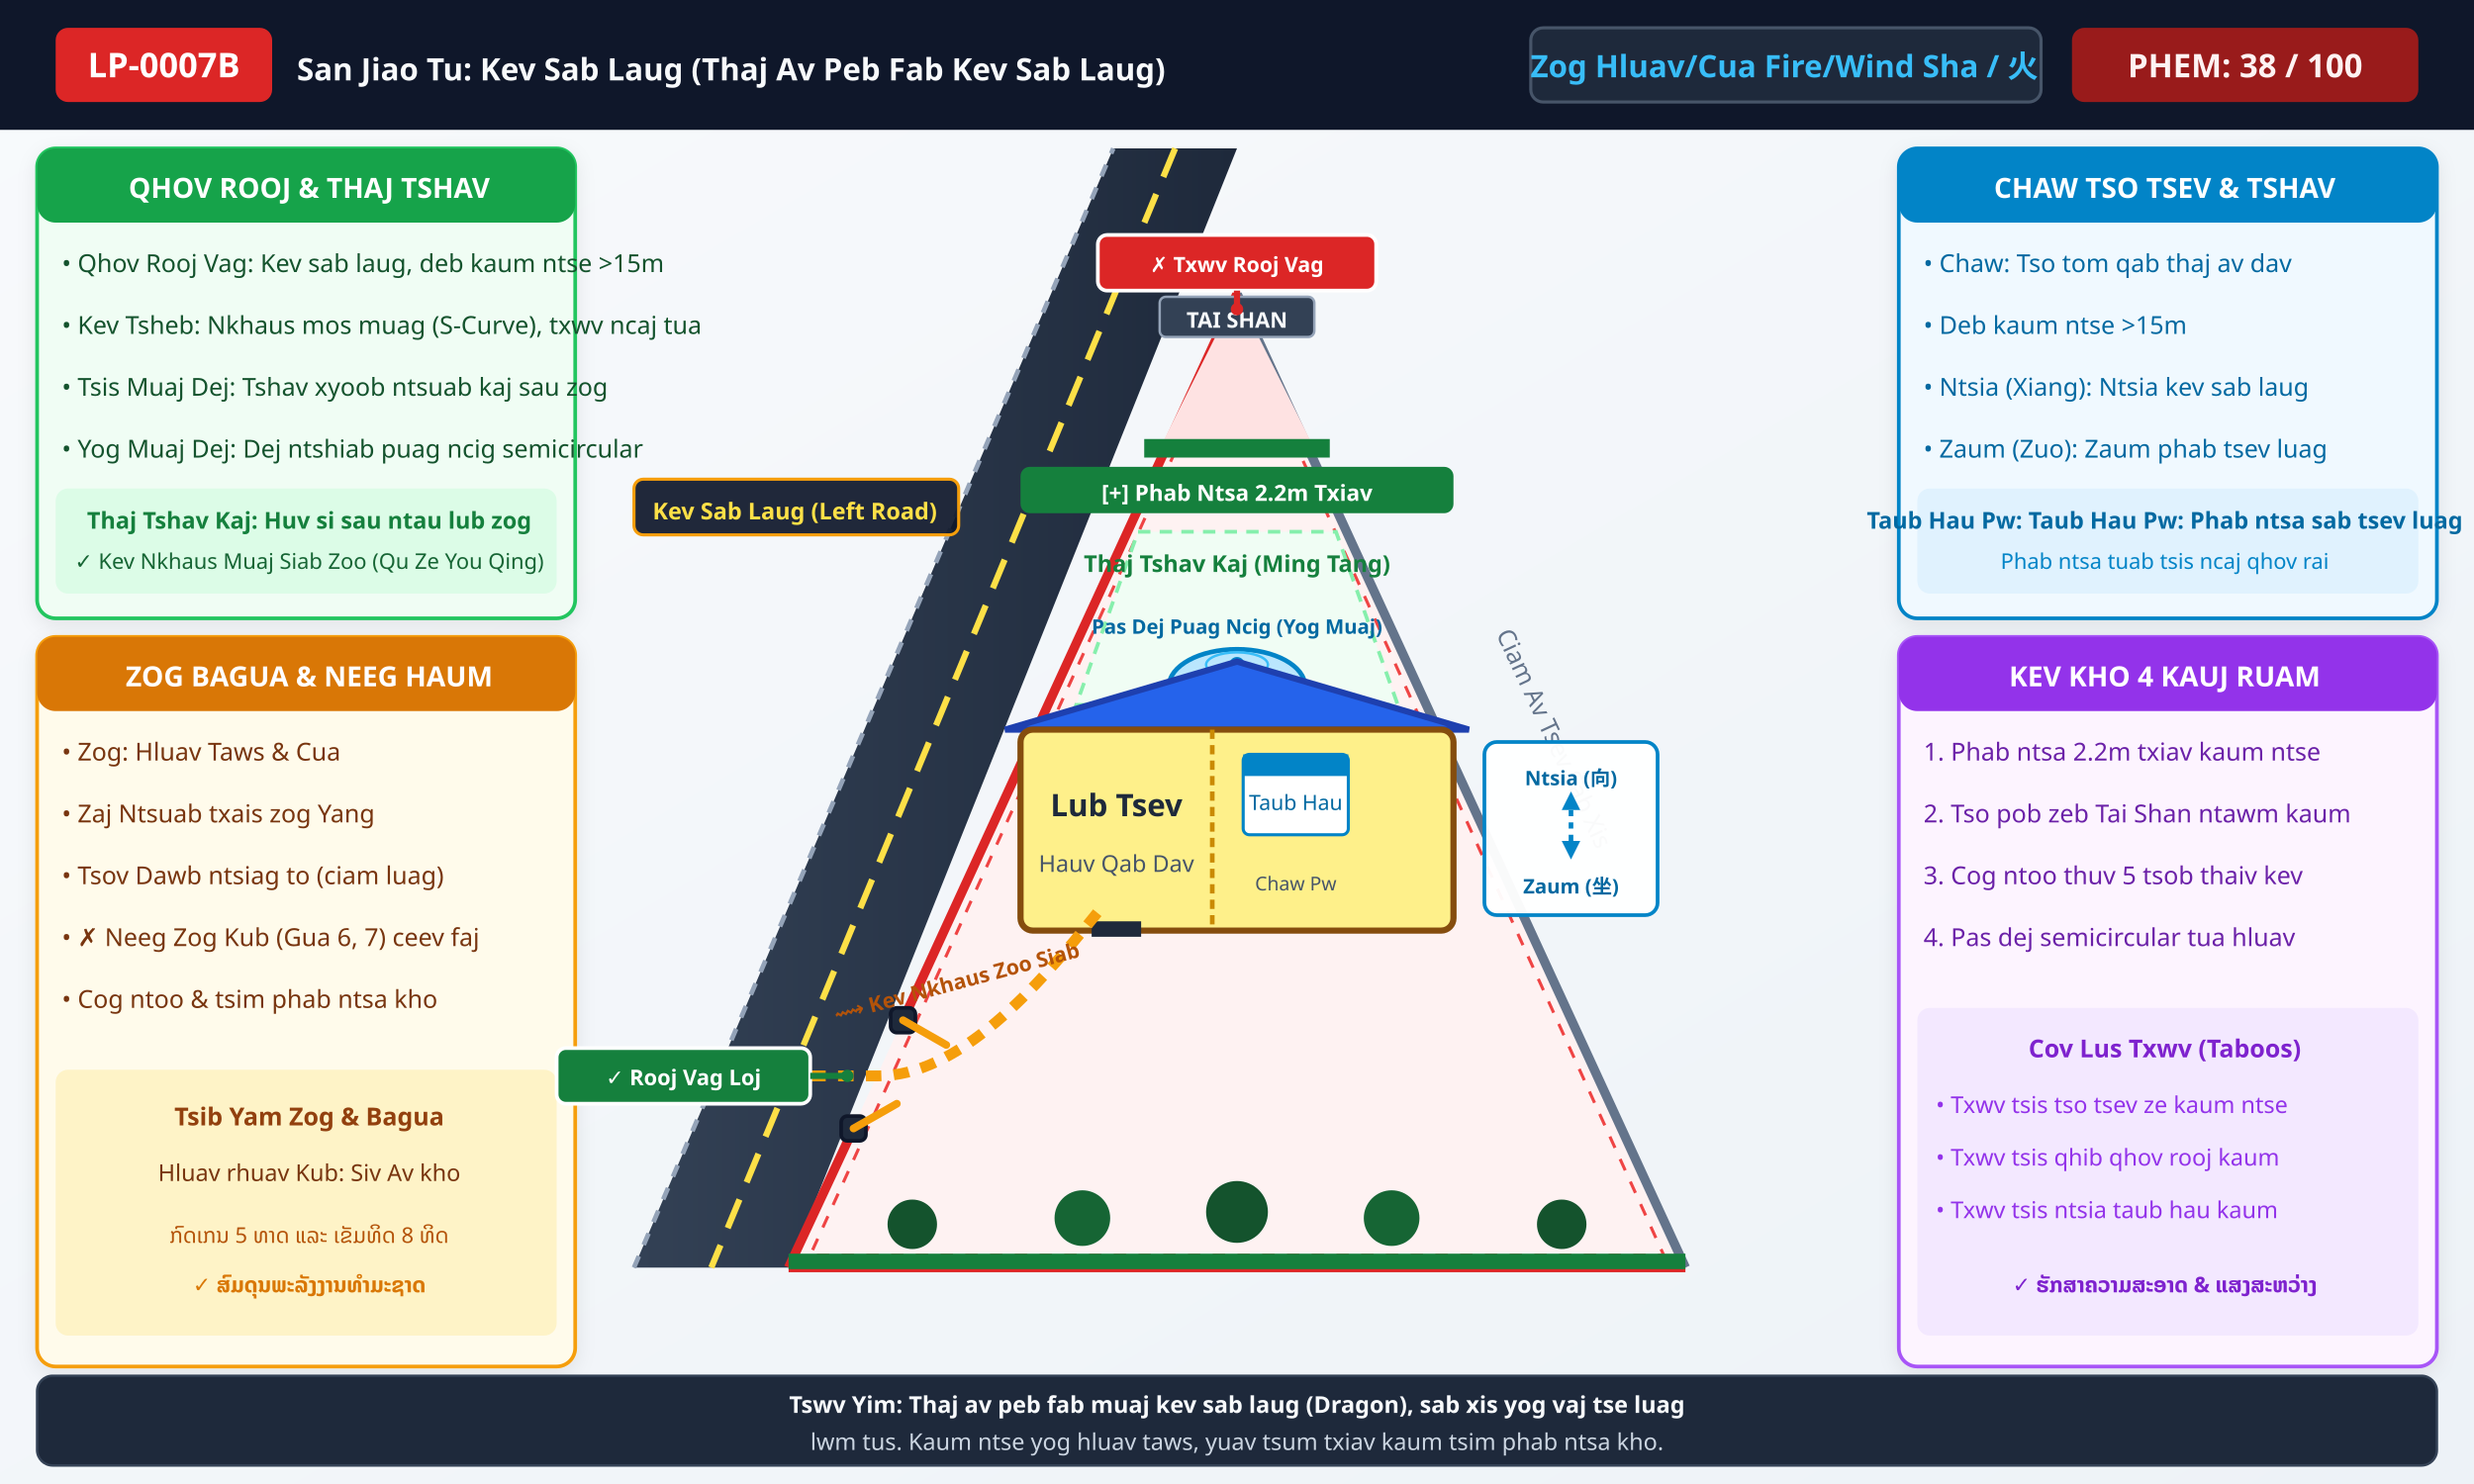
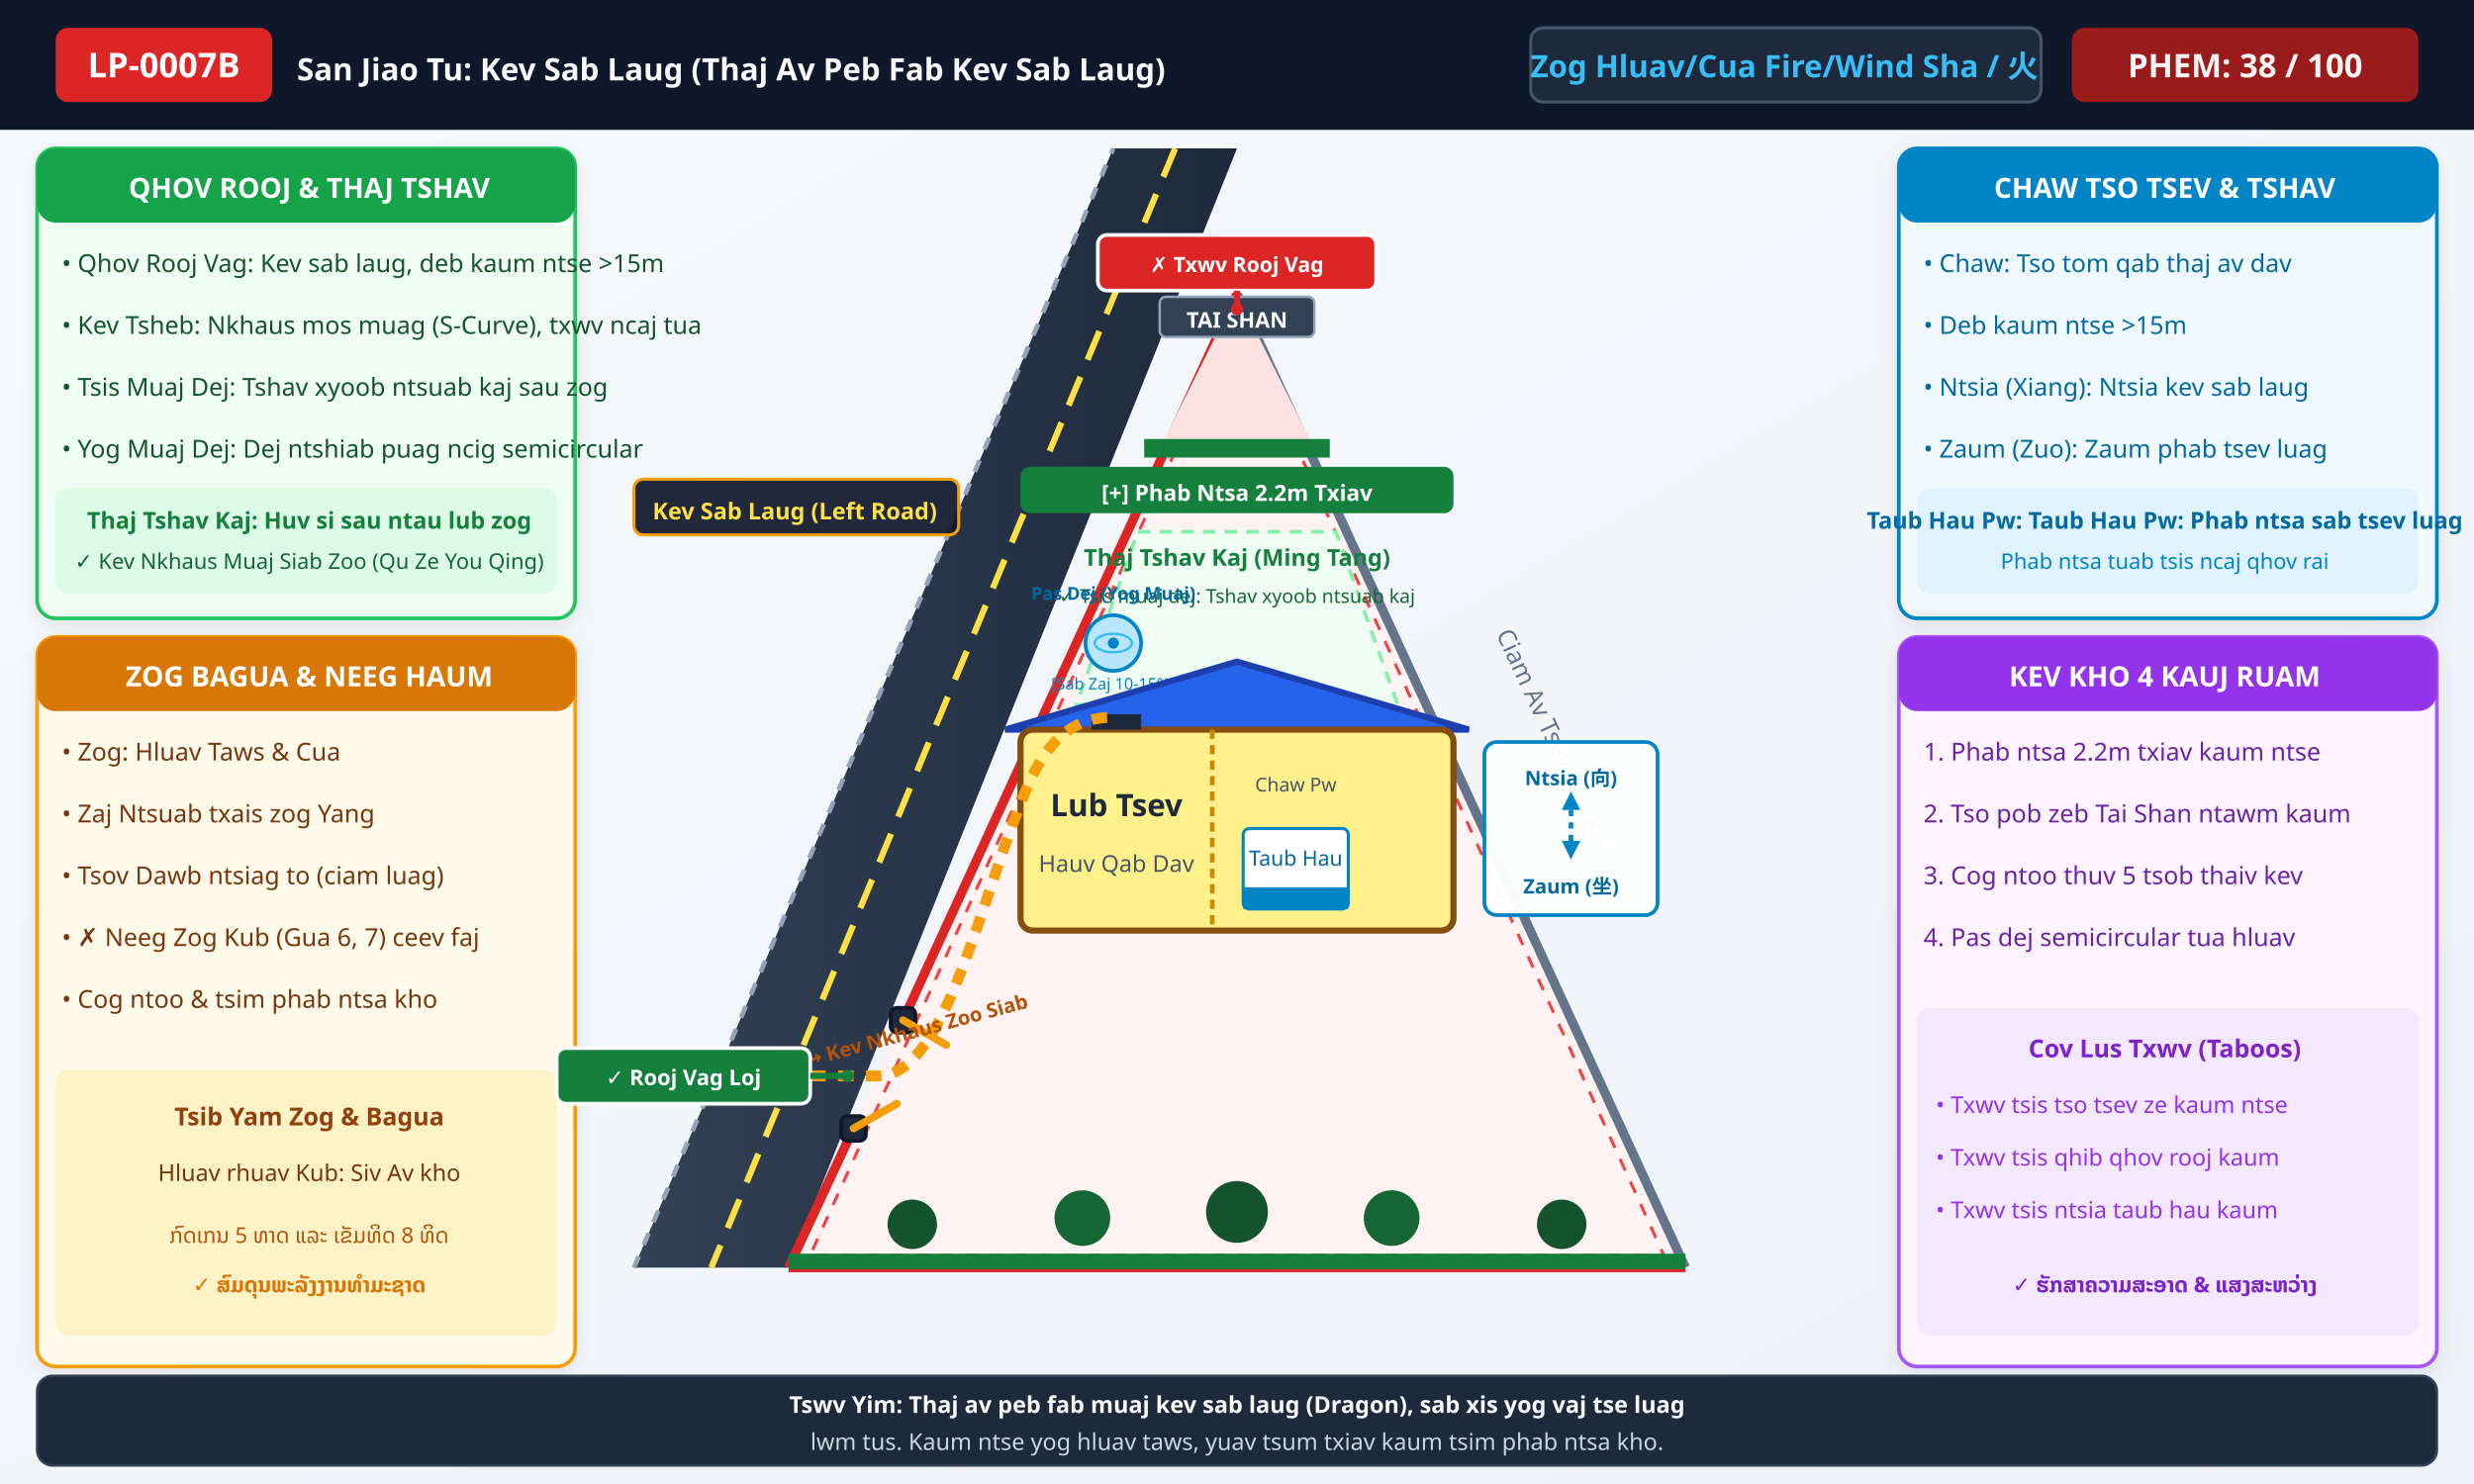
<svg xmlns="http://www.w3.org/2000/svg" viewBox="0 0 800 480" width="800" height="480">
  <defs>
    <linearGradient id="bgGrad" x1="0%" y1="0%" x2="100%" y2="100%">
      <stop offset="0%" stop-color="#F8FAFC" />
      <stop offset="100%" stop-color="#EDF2F7" />
    </linearGradient>
    <linearGradient id="roadGrad" x1="0%" y1="0%" x2="100%" y2="0%">
      <stop offset="0%" stop-color="#334155" />
      <stop offset="100%" stop-color="#1E293B" />
    </linearGradient>
    <filter id="shadow" x="-5%" y="-5%" width="110%" height="110%">
      <feDropShadow dx="0" dy="2" stdDeviation="3" flood-opacity="0.08" />
    </filter>
  </defs>
  <rect width="800" height="480" fill="url(#bgGrad)" />
  <rect x="0" y="0" width="800" height="42" fill="#0F172A" />
  <rect x="18" y="9" width="70" height="24" rx="4" fill="#DC2626" />
  <text x="53" y="25" font-family="'Segoe UI', sans-serif" font-weight="bold" font-size="11" fill="#FFFFFF" text-anchor="middle">LP-0007B</text>
  <text x="96" y="26" font-family="'Noto Sans Lao', 'Segoe UI', sans-serif" font-weight="bold" font-size="10" fill="#F8FAFC">San Jiao Tu: Kev Sab Laug (Thaj Av Peb Fab Kev Sab Laug)</text>
  <rect x="495" y="9" width="165" height="24" rx="4" fill="#1E293B" stroke="#475569" stroke-width="1" />
  <text x="577" y="25" font-family="'Noto Sans Lao', 'Segoe UI', sans-serif" font-weight="bold" font-size="10" fill="#38BDF8" text-anchor="middle">Zog Hluav/Cua Fire/Wind Sha / 火</text>
  <rect x="670" y="9" width="112" height="24" rx="4" fill="#991B1B" />
  <text x="726" y="25" font-family="'Noto Sans Lao', 'Segoe UI', sans-serif" font-weight="bold" font-size="10.5" fill="#FEF2F2" text-anchor="middle">PHEM: 38 / 100</text>
  <rect x="12" y="48" width="174" height="152" rx="6" fill="#F0FDF4" stroke="#22C55E" stroke-width="1.2" filter="url(#shadow)" />
  <rect x="12" y="48" width="174" height="24" rx="6" fill="#16A34A" />
  <text x="100" y="64" font-family="'Noto Sans Lao', 'Segoe UI', sans-serif" font-weight="bold" font-size="9" fill="#FFFFFF" text-anchor="middle">QHOV ROOJ &amp; THAJ TSHAV</text>
  <text x="20" y="88" font-family="'Noto Sans Lao', 'Segoe UI', sans-serif" font-size="8" fill="#14532D">• Qhov Rooj Vag: Kev sab laug, deb kaum ntse &gt;15m</text>
  <text x="20" y="108" font-family="'Noto Sans Lao', 'Segoe UI', sans-serif" font-size="8" fill="#14532D">• Kev Tsheb: Nkhaus mos muag (S-Curve), txwv ncaj tua</text>
  <text x="20" y="128" font-family="'Noto Sans Lao', 'Segoe UI', sans-serif" font-size="8" fill="#14532D">• Tsis Muaj Dej: Tshav xyoob ntsuab kaj sau zog</text>
  <text x="20" y="148" font-family="'Noto Sans Lao', 'Segoe UI', sans-serif" font-size="8" fill="#14532D">• Yog Muaj Dej: Dej ntshiab puag ncig semicircular</text>
  <rect x="18" y="158" width="162" height="34" rx="4" fill="#DCFCE7" />
  <text x="100" y="171" font-family="'Noto Sans Lao', 'Segoe UI', sans-serif" font-weight="bold" font-size="7.5" fill="#15803D" text-anchor="middle">Thaj Tshav Kaj: Huv si sau ntau lub zog</text>
  <text x="100" y="184" font-family="'Noto Sans Lao', 'Segoe UI', sans-serif" font-size="7" fill="#166534" text-anchor="middle">✓ Kev Nkhaus Muaj Siab Zoo (Qu Ze You Qing)</text>
  <rect x="12" y="206" width="174" height="236" rx="6" fill="#FFFBEB" stroke="#F59E0B" stroke-width="1.2" filter="url(#shadow)" />
  <rect x="12" y="206" width="174" height="24" rx="6" fill="#D97706" />
  <text x="100" y="222" font-family="'Noto Sans Lao', 'Segoe UI', sans-serif" font-weight="bold" font-size="9" fill="#FFFFFF" text-anchor="middle">ZOG BAGUA &amp; NEEG HAUM</text>
  <text x="20" y="246" font-family="'Noto Sans Lao', 'Segoe UI', sans-serif" font-size="8" fill="#78350F">• Zog: Hluav Taws &amp; Cua</text>
  <text x="20" y="266" font-family="'Noto Sans Lao', 'Segoe UI', sans-serif" font-size="8" fill="#78350F">• Zaj Ntsuab txais zog Yang</text>
  <text x="20" y="286" font-family="'Noto Sans Lao', 'Segoe UI', sans-serif" font-size="8" fill="#78350F">• Tsov Dawb ntsiag to (ciam luag)</text>
  <text x="20" y="306" font-family="'Noto Sans Lao', 'Segoe UI', sans-serif" font-size="8" fill="#78350F">• ✗ Neeg Zog Kub (Gua 6, 7) ceev faj</text>
  <text x="20" y="326" font-family="'Noto Sans Lao', 'Segoe UI', sans-serif" font-size="8" fill="#78350F">• Cog ntoo &amp; tsim phab ntsa kho</text>
  <rect x="18" y="346" width="162" height="86" rx="4" fill="#FEF3C7" />
  <text x="100" y="364" font-family="'Noto Sans Lao', 'Segoe UI', sans-serif" font-weight="bold" font-size="8" fill="#92400E" text-anchor="middle">Tsib Yam Zog &amp; Bagua</text>
  <text x="100" y="382" font-family="'Noto Sans Lao', 'Segoe UI', sans-serif" font-size="7.5" fill="#78350F" text-anchor="middle">Hluav rhuav Kub: Siv Av kho</text>
  <text x="100" y="402" font-family="'Noto Sans Lao', 'Segoe UI', sans-serif" font-size="7" fill="#B45309" text-anchor="middle">ກົດເກນ 5 ທາດ ແລະ ເຂັມທິດ 8 ທິດ</text>
  <text x="100" y="418" font-family="'Noto Sans Lao', 'Segoe UI', sans-serif" font-weight="bold" font-size="7" fill="#D97706" text-anchor="middle">✓ ສົມດຸນພະລັງງານທຳມະຊາດ</text>
  <rect x="614" y="48" width="174" height="152" rx="6" fill="#F0F9FF" stroke="#0284C7" stroke-width="1.2" filter="url(#shadow)" />
  <rect x="614" y="48" width="174" height="24" rx="6" fill="#0284C7" />
  <text x="700" y="64" font-family="'Noto Sans Lao', 'Segoe UI', sans-serif" font-weight="bold" font-size="9" fill="#FFFFFF" text-anchor="middle">CHAW TSO TSEV &amp; TSHAV</text>
  <text x="622" y="88" font-family="'Noto Sans Lao', 'Segoe UI', sans-serif" font-size="8" fill="#0369A1">• Chaw: Tso tom qab thaj av dav</text>
  <text x="622" y="108" font-family="'Noto Sans Lao', 'Segoe UI', sans-serif" font-size="8" fill="#0369A1">• Deb kaum ntse &gt;15m</text>
  <text x="622" y="128" font-family="'Noto Sans Lao', 'Segoe UI', sans-serif" font-size="8" fill="#0369A1">• Ntsia (Xiang): Ntsia kev sab laug</text>
  <text x="622" y="148" font-family="'Noto Sans Lao', 'Segoe UI', sans-serif" font-size="8" fill="#0369A1">• Zaum (Zuo): Zaum phab tsev luag</text>
  <rect x="620" y="158" width="162" height="34" rx="4" fill="#E0F2FE" />
  <text x="700" y="171" font-family="'Noto Sans Lao', 'Segoe UI', sans-serif" font-weight="bold" font-size="7.5" fill="#0369A1" text-anchor="middle">Taub Hau Pw: Taub Hau Pw: Phab ntsa sab tsev luag</text>
  <text x="700" y="184" font-family="'Noto Sans Lao', 'Segoe UI', sans-serif" font-size="7" fill="#0284C7" text-anchor="middle">Phab ntsa tuab tsis ncaj qhov rai</text>
  <rect x="614" y="206" width="174" height="236" rx="6" fill="#FDF4FF" stroke="#A855F7" stroke-width="1.2" filter="url(#shadow)" />
  <rect x="614" y="206" width="174" height="24" rx="6" fill="#9333EA" />
  <text x="700" y="222" font-family="'Noto Sans Lao', 'Segoe UI', sans-serif" font-weight="bold" font-size="9" fill="#FFFFFF" text-anchor="middle">KEV KHO 4 KAUJ RUAM</text>
  <text x="622" y="246" font-family="'Noto Sans Lao', 'Segoe UI', sans-serif" font-size="8" fill="#6B21A8">1. Phab ntsa 2.2m txiav kaum ntse</text>
  <text x="622" y="266" font-family="'Noto Sans Lao', 'Segoe UI', sans-serif" font-size="8" fill="#6B21A8">2. Tso pob zeb Tai Shan ntawm kaum</text>
  <text x="622" y="286" font-family="'Noto Sans Lao', 'Segoe UI', sans-serif" font-size="8" fill="#6B21A8">3. Cog ntoo thuv 5 tsob thaiv kev</text>
  <text x="622" y="306" font-family="'Noto Sans Lao', 'Segoe UI', sans-serif" font-size="8" fill="#6B21A8">4. Pas dej semicircular tua hluav</text>
  <rect x="620" y="326" width="162" height="106" rx="4" fill="#F3E8FF" />
  <text x="700" y="342" font-family="'Noto Sans Lao', 'Segoe UI', sans-serif" font-weight="bold" font-size="8" fill="#7E22CE" text-anchor="middle">Cov Lus Txwv (Taboos)</text>
  <text x="626" y="360" font-family="'Noto Sans Lao', 'Segoe UI', sans-serif" font-size="7.5" fill="#9333EA">• Txwv tsis tso tsev ze kaum ntse</text>
  <text x="626" y="377" font-family="'Noto Sans Lao', 'Segoe UI', sans-serif" font-size="7.5" fill="#9333EA">• Txwv tsis qhib qhov rooj kaum</text>
  <text x="626" y="394" font-family="'Noto Sans Lao', 'Segoe UI', sans-serif" font-size="7.5" fill="#9333EA">• Txwv tsis ntsia taub hau kaum</text>
  <text x="700" y="418" font-family="'Noto Sans Lao', 'Segoe UI', sans-serif" font-weight="bold" font-size="7" fill="#7E22CE" text-anchor="middle">✓ ຮັກສາຄວາມສະອາດ &amp; ແສງສະຫວ່າງ</text>
  <g>
    <polygon points="360,48 400,48 255,410 205,410" fill="url(#roadGrad)" />
    <line x1="380" y1="48" x2="230" y2="410" stroke="#FDE047" stroke-width="2" stroke-dasharray="10,6" />
    <line x1="205" y1="410" x2="360" y2="48" stroke="#94A3B8" stroke-width="1.5" stroke-dasharray="4,4" />
    <rect x="205" y="155" width="105" height="18" rx="3" fill="#0F172A" fill-opacity="0.92" stroke="#F59E0B" stroke-width="1" />
    <text x="257" y="168" font-family="'Noto Sans Lao', 'Segoe UI', sans-serif" font-weight="bold" font-size="7.5" fill="#FDE047" text-anchor="middle">Kev Sab Laug (Left Road)</text>
    <line x1="400" y1="95" x2="545" y2="410" stroke="#64748B" stroke-width="2.5" stroke-dasharray="8,5" />
    <text x="500" y="240" font-family="'Noto Sans Lao', 'Segoe UI', sans-serif" font-size="8" fill="#64748B" text-anchor="middle" transform="rotate(65 500 240)">Ciam Av Tsev Sab Xis</text>
    <polygon points="400,95 255,410 545,410" fill="#FEF2F2" />
    <polygon points="400,102 262,406 538,406" fill="none" stroke="#EF4444" stroke-width="1" stroke-dasharray="4,4" />
    <line x1="255" y1="410" x2="545" y2="410" stroke="#DC2626" stroke-width="3" />
    <line x1="545" y1="410" x2="400" y2="95" stroke="#64748B" stroke-width="3" />
    <line x1="400" y1="95" x2="292" y2="330" stroke="#DC2626" stroke-width="3" />
    <line x1="276" y1="365" x2="255" y2="410" stroke="#DC2626" stroke-width="3" />
    <rect x="288" y="326" width="8" height="8" rx="2" fill="#1E293B" stroke="#0F172A" stroke-width="1.2" />
    <rect x="272" y="361" width="8" height="8" rx="2" fill="#1E293B" stroke="#0F172A" stroke-width="1.2" />
    <line x1="292" y1="330" x2="306" y2="338" stroke="#F59E0B" stroke-width="2.5" stroke-linecap="round" />
    <line x1="276" y1="365" x2="290" y2="357" stroke="#F59E0B" stroke-width="2.5" stroke-linecap="round" />
    <polygon points="400,95 375,145 425,145" fill="#FEE2E2" />
    <rect x="375" y="96" width="50" height="13" rx="2" fill="#334155" stroke="#94A3B8" stroke-width="0.8" />
    <text x="400" y="106" font-family="'Segoe UI', sans-serif" font-weight="bold" font-size="7" fill="#F8FAFC" text-anchor="middle">TAI SHAN</text>
    <line x1="370" y1="145" x2="430" y2="145" stroke="#15803D" stroke-width="6" />
    <rect x="330" y="151" width="140" height="15" rx="3" fill="#15803D" />
    <text x="400" y="162" font-family="'Noto Sans Lao', 'Segoe UI', sans-serif" font-weight="bold" font-size="7.2" fill="#FFFFFF" text-anchor="middle">[+] Phab Ntsa 2.2m Txiav</text>
    <polygon points="368,172 432,172 452,228 348,228" fill="#F0FDF4" stroke="#86EFAC" stroke-width="1.2" stroke-dasharray="4,3" />
-     <text x="400" y="185" font-family="'Noto Sans Lao', 'Segoe UI', sans-serif" font-weight="bold" font-size="7.5" fill="#15803D" text-anchor="middle">Thaj Tshav Kaj (Ming Tang)</text>
-     <path d="M 378 222 A 22 12 0 0 1 422 222 Z" fill="#BAE6FD" stroke="#0284C7" stroke-width="1.5" />
-     <circle cx="400" cy="215" r="2.5" fill="#0284C7" />
-     <ellipse cx="400" cy="215" rx="10" ry="4" fill="none" stroke="#38BDF8" stroke-width="0.8" />
-     <text x="400" y="205" font-family="'Noto Sans Lao', 'Segoe UI', sans-serif" font-weight="bold" font-size="6.5" fill="#0369A1" text-anchor="middle">Pas Dej Puag Ncig (Yog Muaj)</text>
+     <text x="400" y="183" font-family="'Noto Sans Lao', 'Segoe UI', sans-serif" font-weight="bold" font-size="7.5" fill="#15803D" text-anchor="middle">Thaj Tshav Kaj (Ming Tang)</text>
+     <text x="400" y="195" font-family="'Noto Sans Lao', 'Segoe UI', sans-serif" font-size="6.2" fill="#166534" text-anchor="middle">✓ Tsis muaj dej: Tshav xyoob ntsuab kaj</text>
+     <circle cx="360" cy="208" r="9" fill="#BAE6FD" stroke="#0284C7" stroke-width="1.2" />
+     <ellipse cx="360" cy="208" rx="6" ry="3" fill="none" stroke="#38BDF8" stroke-width="0.8" />
+     <circle cx="360" cy="208" r="1.8" fill="#0284C7" />
+     <text x="360" y="194" font-family="'Noto Sans Lao', 'Segoe UI', sans-serif" font-weight="bold" font-size="5.8" fill="#0369A1" text-anchor="middle">Pas Dej (Yog Muaj)</text>
+     <text x="360" y="223" font-family="'Noto Sans Lao', 'Segoe UI', sans-serif" font-size="5.2" fill="#0284C7" text-anchor="middle">[Sab Zaj 10-15%]</text>
    <polygon points="325,236 400,214 475,236" fill="#2563EB" stroke="#1E40AF" stroke-width="2" />
    <rect x="330" y="236" width="140" height="65" fill="#FEF08A" stroke="#854D0E" stroke-width="2" rx="4" />
    <line x1="392" y1="236" x2="392" y2="301" stroke="#CA8A04" stroke-width="1.5" stroke-dasharray="3,2" />
    <text x="361" y="264" font-family="'Noto Sans Lao', 'Segoe UI', sans-serif" font-weight="bold" font-size="10" fill="#1E293B" text-anchor="middle">Lub Tsev</text>
    <text x="361" y="282" font-family="'Noto Sans Lao', 'Segoe UI', sans-serif" font-size="7.5" fill="#475569" text-anchor="middle">Hauv Qab Dav</text>
-     <rect x="353" y="298" width="16" height="5" fill="#1E293B" />
-     <rect x="402" y="244" width="34" height="26" rx="2" fill="#FFFFFF" stroke="#0284C7" stroke-width="1" />
-     <rect x="402" y="244" width="34" height="7" fill="#0284C7" />
-     <text x="419" y="262" font-family="'Noto Sans Lao', 'Segoe UI', sans-serif" font-size="6.8" fill="#0369A1" text-anchor="middle">Taub Hau</text>
-     <text x="419" y="288" font-family="'Noto Sans Lao', 'Segoe UI', sans-serif" font-size="6.2" fill="#475569" text-anchor="middle">Chaw Pw</text>
+     <rect x="353" y="231" width="16" height="5" fill="#1E293B" />
+     <rect x="402" y="268" width="34" height="26" rx="2" fill="#FFFFFF" stroke="#0284C7" stroke-width="1" />
+     <rect x="402" y="287" width="34" height="7" fill="#0284C7" />
+     <text x="419" y="280" font-family="'Noto Sans Lao', 'Segoe UI', sans-serif" font-size="6.8" fill="#0369A1" text-anchor="middle">Taub Hau</text>
+     <text x="419" y="256" font-family="'Noto Sans Lao', 'Segoe UI', sans-serif" font-size="6.2" fill="#475569" text-anchor="middle">Chaw Pw</text>
    <g transform="translate(480, 240)">
      <rect x="0" y="0" width="56" height="56" rx="4" fill="#FFFFFF" fill-opacity="0.96" stroke="#0284C7" stroke-width="1.2" />
      <text x="28" y="14" font-family="'Noto Sans Lao', 'Segoe UI', sans-serif" font-weight="bold" font-size="6.5" fill="#0369A1" text-anchor="middle">Ntsia (向)</text>
      <line x1="28" y1="18" x2="28" y2="34" stroke="#0284C7" stroke-width="1.5" stroke-dasharray="2,2" />
      <polygon points="28,16 25,22 31,22" fill="#0284C7" />
      <polygon points="28,38 25,32 31,32" fill="#0284C7" />
      <text x="28" y="49" font-family="'Noto Sans Lao', 'Segoe UI', sans-serif" font-weight="bold" font-size="6.5" fill="#0369A1" text-anchor="middle">Zaum (坐)</text>
    </g>
-     <path d="M 235 348 L 284 348 C 310 348 335 320 355 295" fill="none" stroke="#F59E0B" stroke-width="3.5" stroke-dasharray="5,4" />
-     <text x="310" y="320" font-family="'Noto Sans Lao', 'Segoe UI', sans-serif" font-weight="bold" font-size="6.8" fill="#B45309" text-anchor="middle" transform="rotate(-15 310 320)">⟿ Kev Nkhaus Zoo Siab</text>
+     <path d="M 235 348 L 284 348 C 305 348 316 295 330 260 C 338 238 348 232 360 232" fill="none" stroke="#F59E0B" stroke-width="3.5" stroke-dasharray="5,4" />
+     <text x="295" y="336" font-family="'Noto Sans Lao', 'Segoe UI', sans-serif" font-weight="bold" font-size="6.5" fill="#B45309" text-anchor="middle" transform="rotate(-15 295 336)">⟿ Kev Nkhaus Zoo Siab</text>
    <g transform="translate(180, 339)">
      <rect x="0" y="0" width="82" height="18" rx="3" fill="#15803D" stroke="#FFFFFF" stroke-width="1.2" />
      <text x="41" y="12" font-family="'Noto Sans Lao', 'Segoe UI', sans-serif" font-weight="bold" font-size="7" fill="#FFFFFF" text-anchor="middle">✓ Rooj Vag Loj</text>
      <line x1="82" y1="9" x2="94" y2="9" stroke="#15803D" stroke-width="2" />
      <circle cx="94" cy="9" r="2" fill="#15803D" />
    </g>
    <g transform="translate(355, 76)">
      <rect x="0" y="0" width="90" height="18" rx="3" fill="#DC2626" stroke="#FFFFFF" stroke-width="1.2" />
      <text x="45" y="12" font-family="'Noto Sans Lao', 'Segoe UI', sans-serif" font-weight="bold" font-size="6.8" fill="#FFFFFF" text-anchor="middle">✗ Txwv Rooj Vag</text>
      <line x1="45" y1="18" x2="45" y2="24" stroke="#DC2626" stroke-width="2" />
      <circle cx="45" cy="24" r="2" fill="#DC2626" />
    </g>
    <line x1="255" y1="408" x2="545" y2="408" stroke="#15803D" stroke-width="5" />
    <circle cx="295" cy="396" r="8" fill="#14532D" />
    <circle cx="350" cy="394" r="9" fill="#166534" />
    <circle cx="400" cy="392" r="10" fill="#14532D" />
    <circle cx="450" cy="394" r="9" fill="#166534" />
    <circle cx="505" cy="396" r="8" fill="#14532D" />
  </g>
  <rect x="12" y="445" width="776" height="29" rx="5" fill="#1E293B" stroke="#334155" stroke-width="0.8" />
  <text x="400" y="457" font-family="'Noto Sans Lao', 'Segoe UI', sans-serif" font-weight="bold" font-size="7.5" fill="#F8FAFC" text-anchor="middle">Tswv Yim: Thaj av peb fab muaj kev sab laug (Dragon), sab xis yog vaj tse luag</text>
  <text x="400" y="469" font-family="'Noto Sans Lao', 'Segoe UI', sans-serif" font-size="7.5" fill="#CBD5E1" text-anchor="middle">lwm tus. Kaum ntse yog hluav taws, yuav tsum txiav kaum tsim phab ntsa kho.</text>
</svg>
